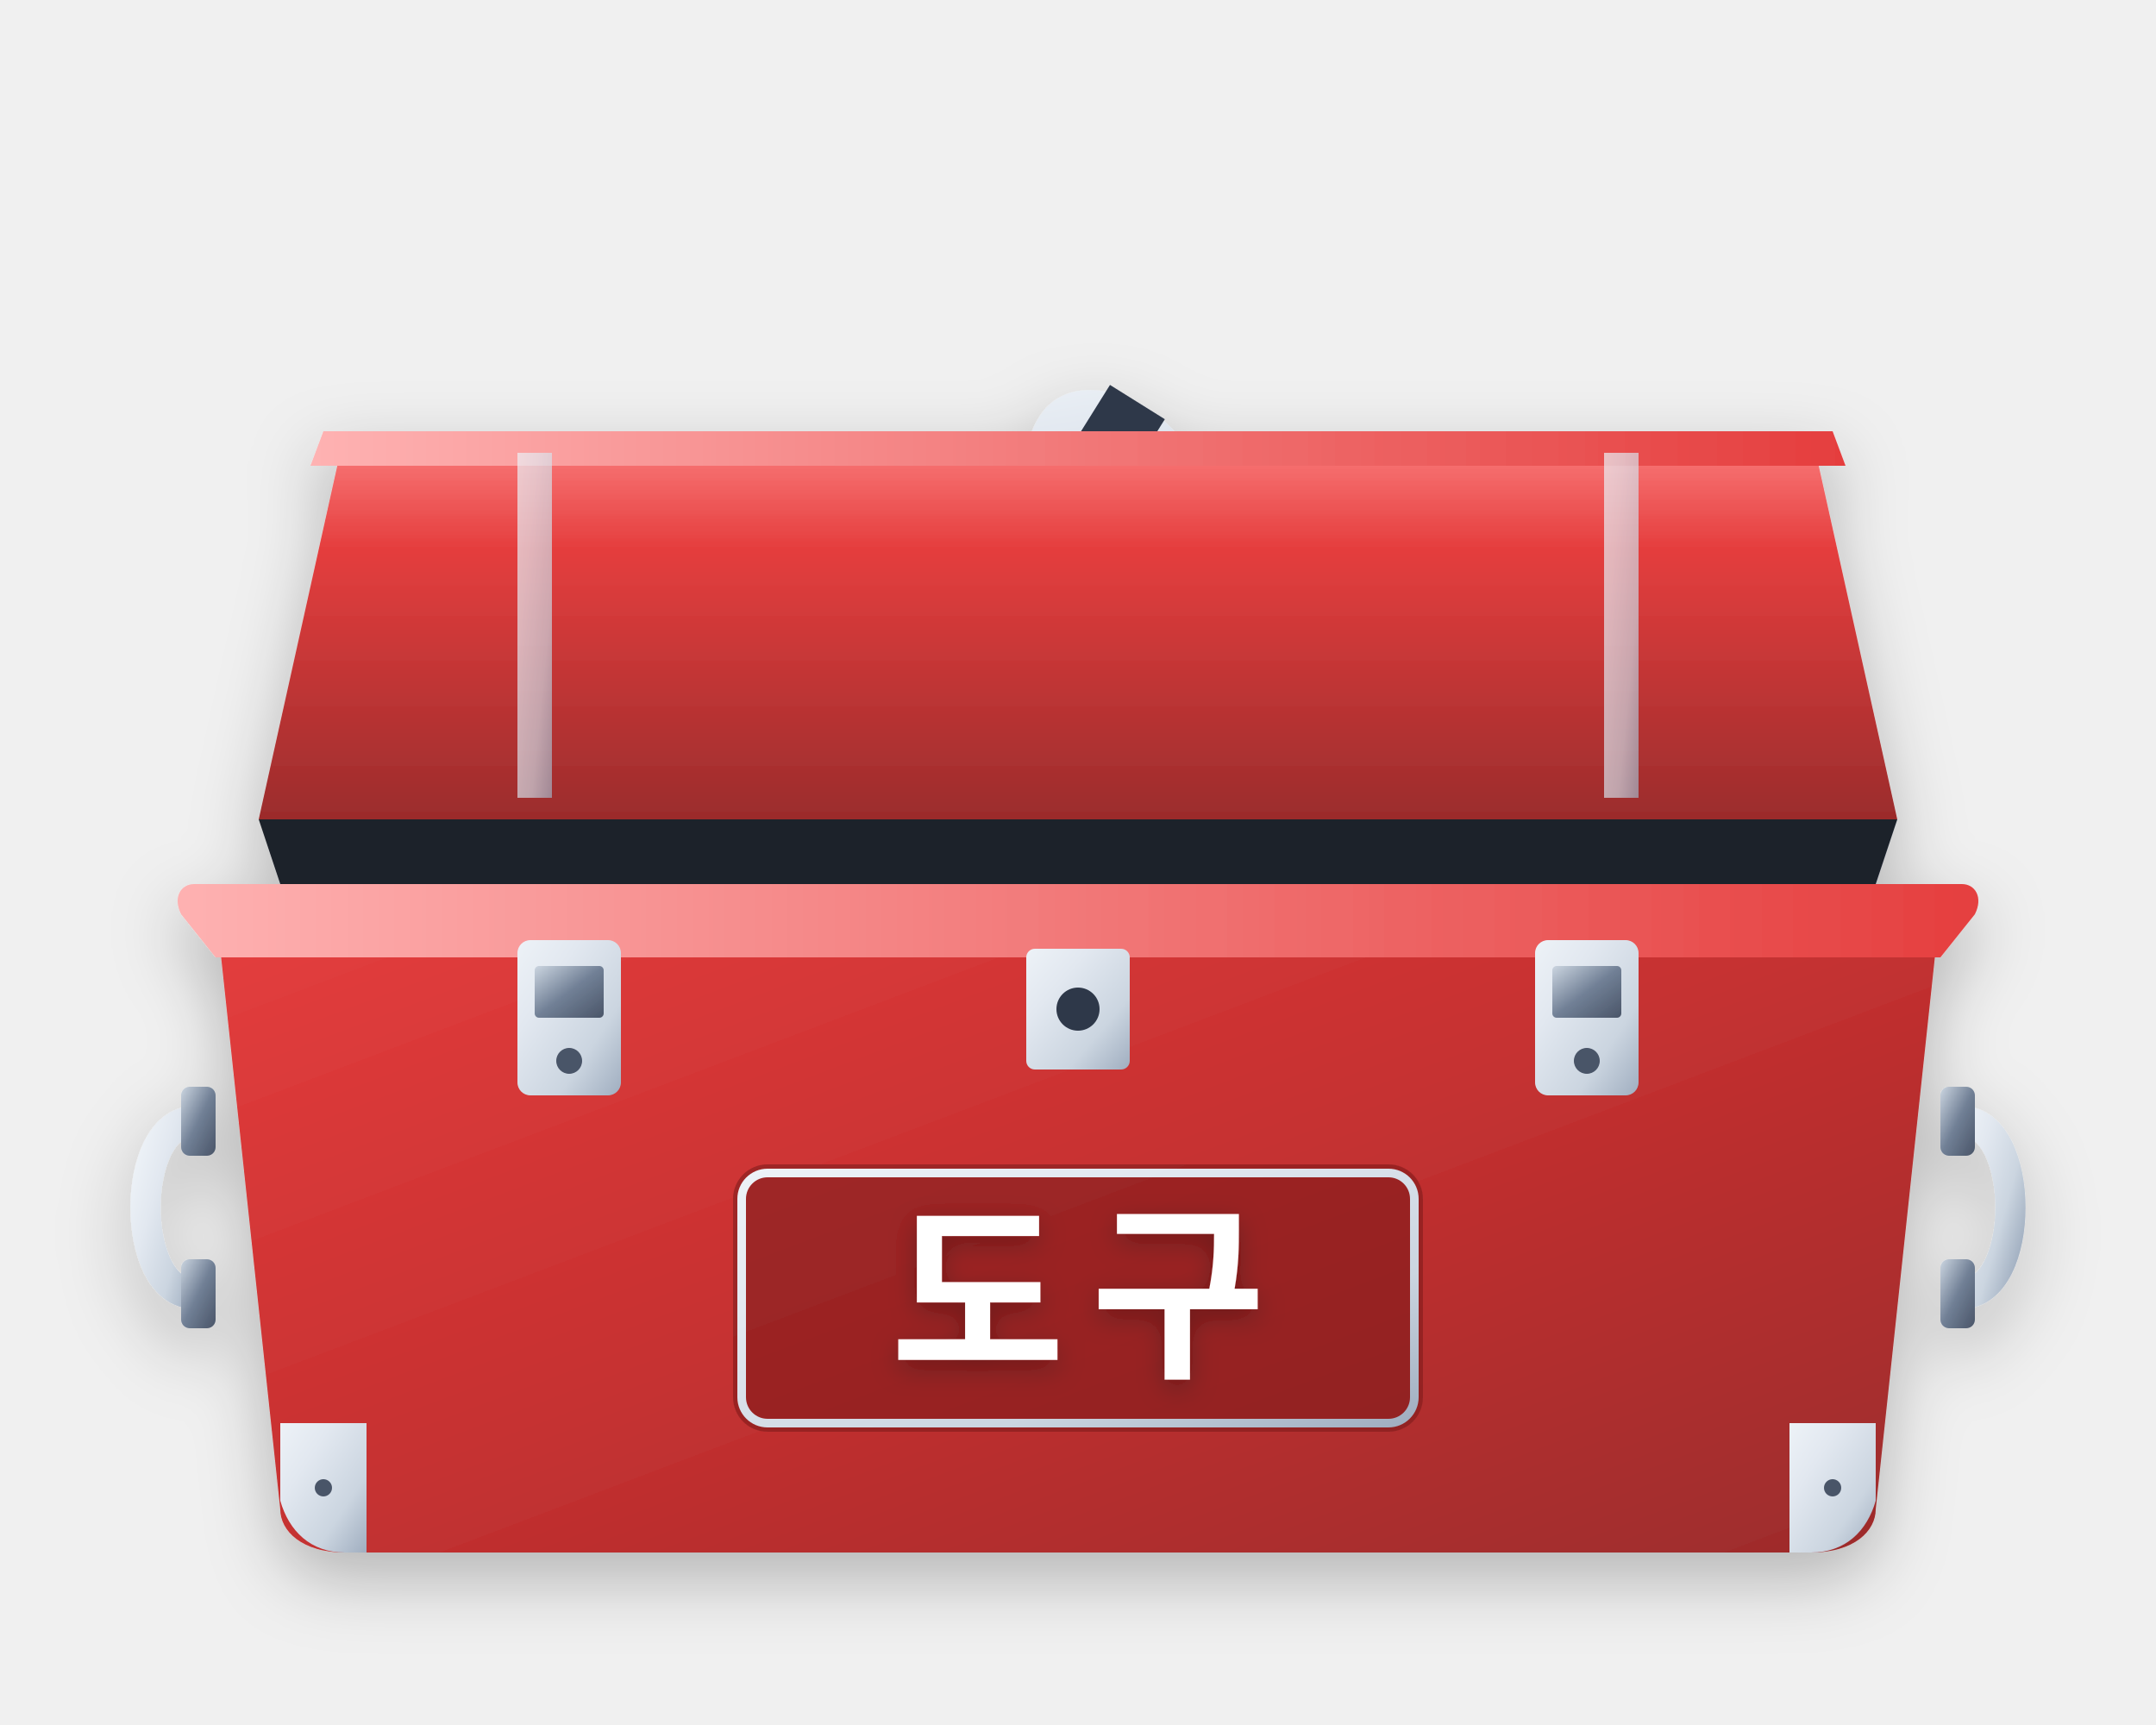
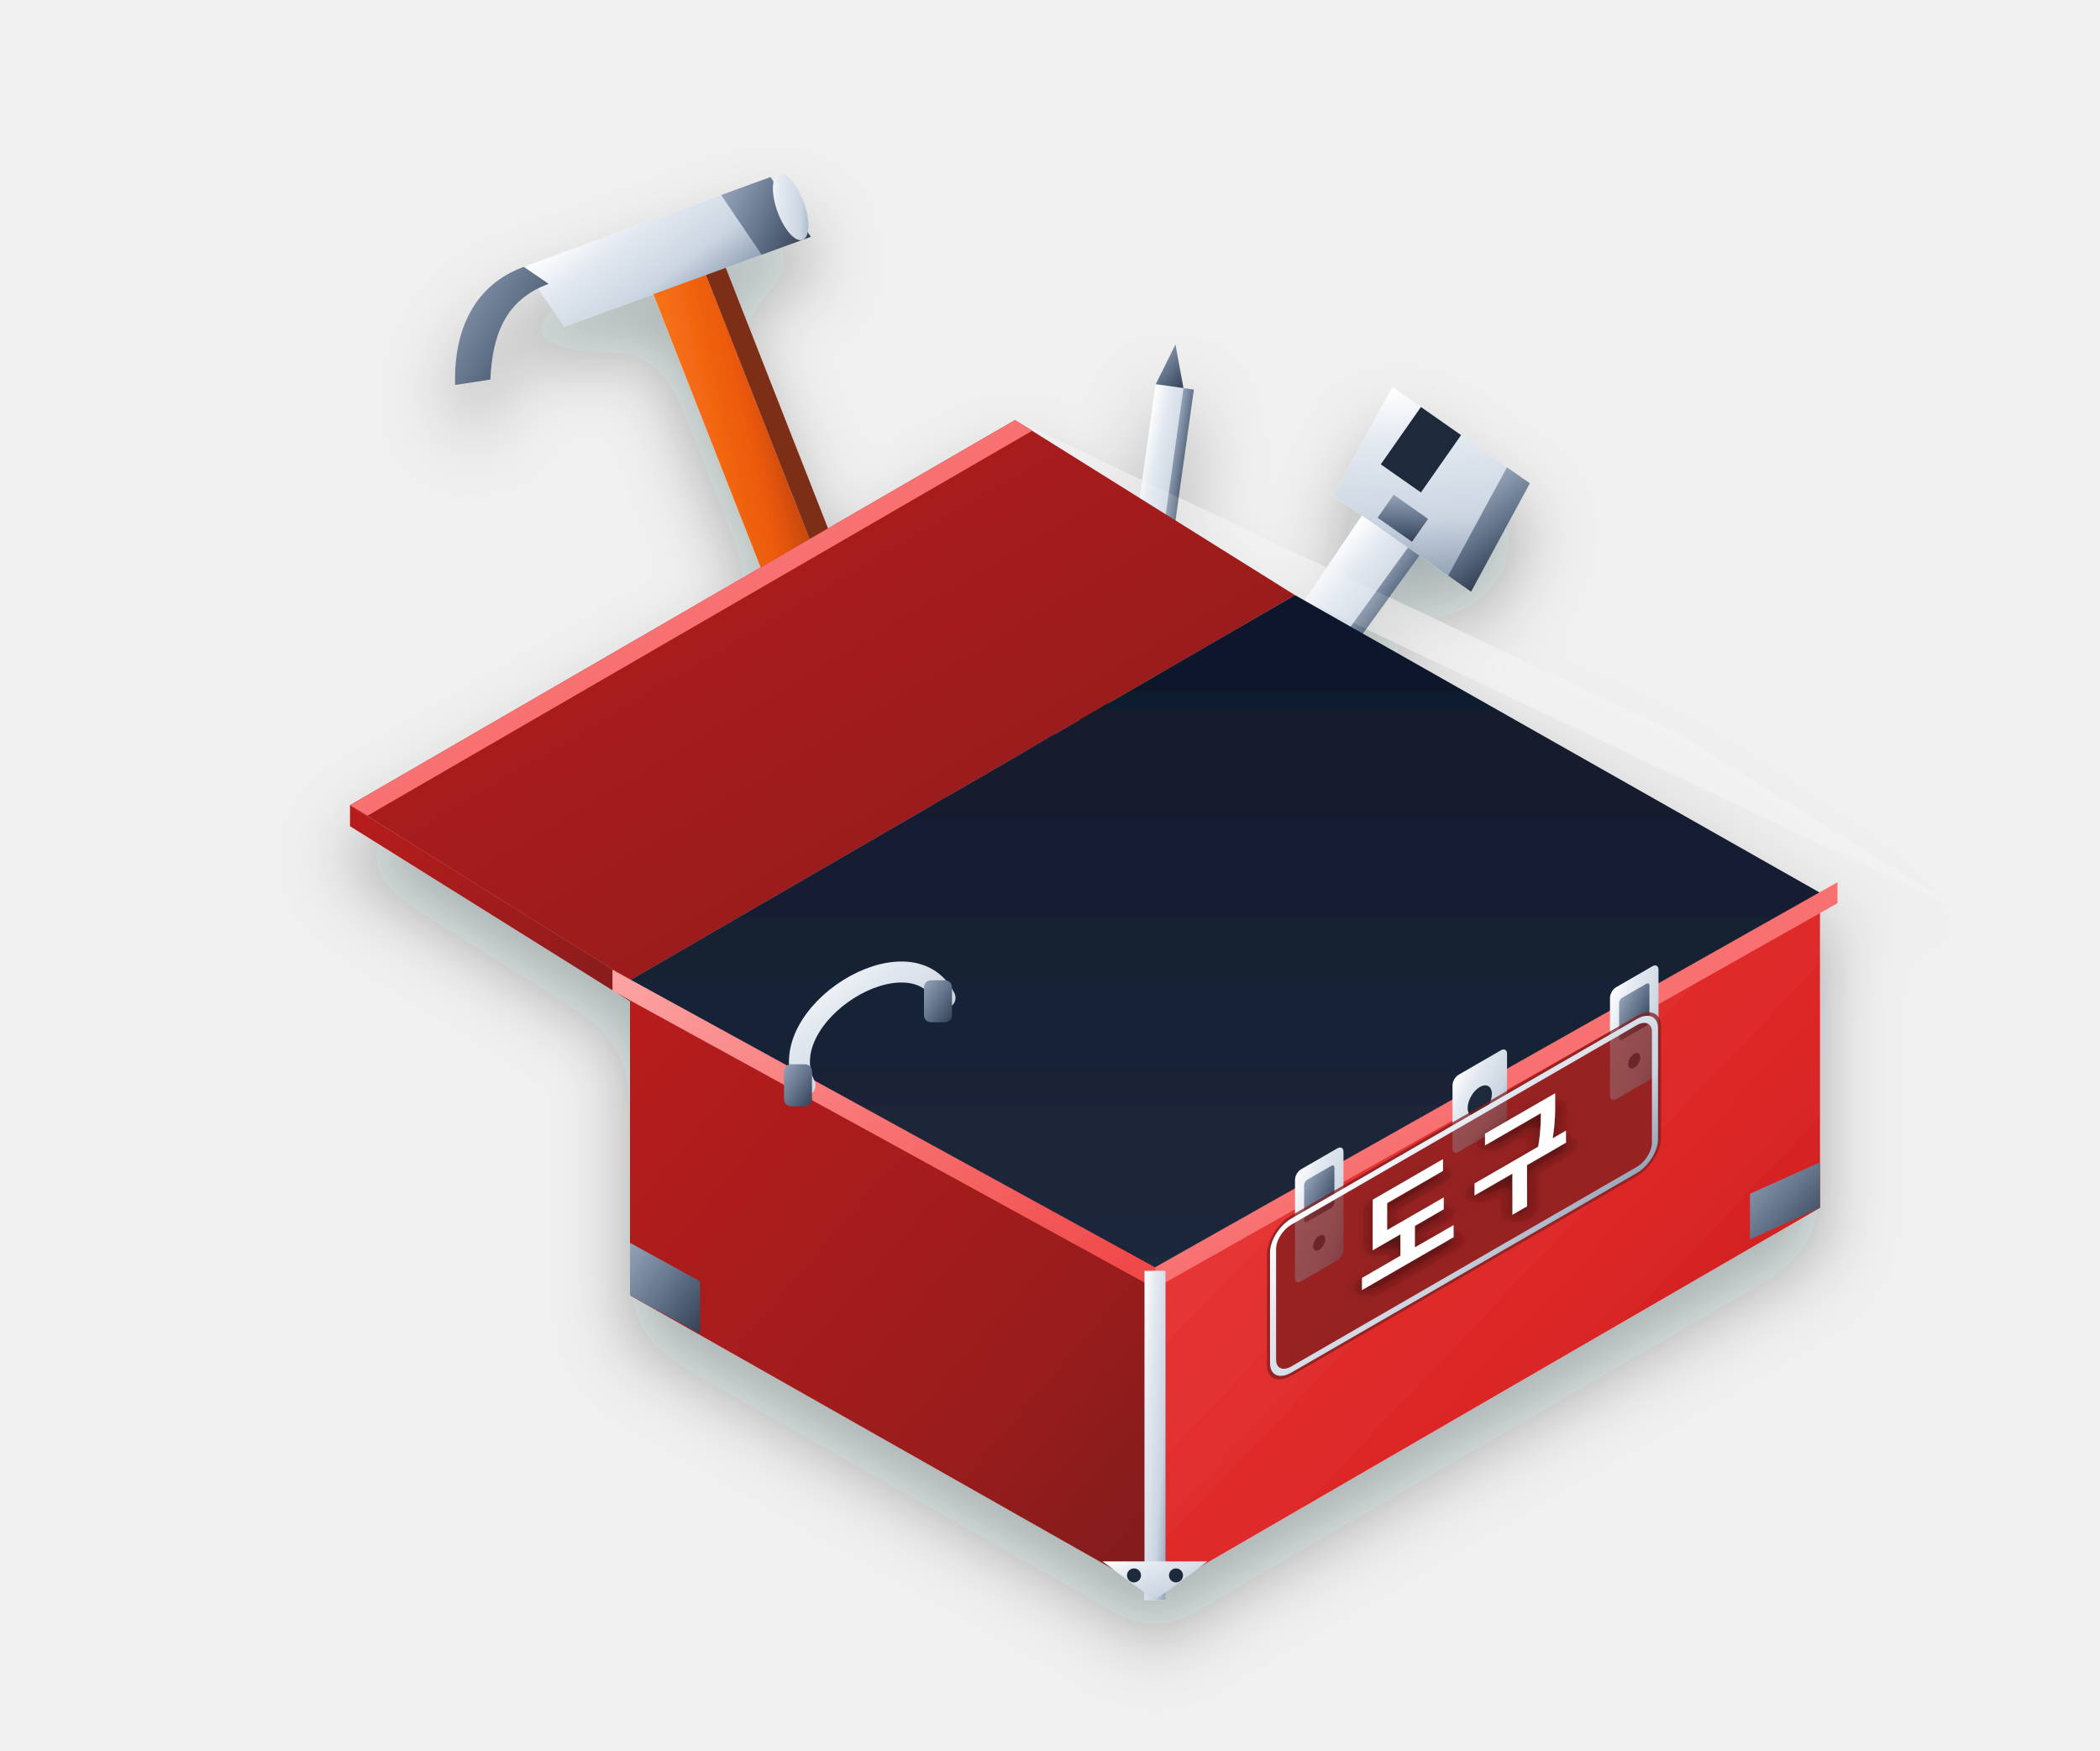
- <svg xmlns="http://www.w3.org/2000/svg" viewBox="0 0 500 400" width="100%" height="100%">
+ <svg xmlns="http://www.w3.org/2000/svg" viewBox="0 0 600 500" width="100%" height="100%">
  <defs>
-     <linearGradient id="redBody" x1="0%" y1="0%" x2="100%" y2="100%">
-       <stop offset="0%" stop-color="#e53e3e" />
-       <stop offset="50%" stop-color="#c53030" />
-       <stop offset="100%" stop-color="#9b2c2c" />
+     <linearGradient id="isoRedFront" x1="0%" y1="0%" x2="100%" y2="100%">
+       <stop offset="0%" stop-color="#ef4444" />
+       <stop offset="60%" stop-color="#dc2626" />
+       <stop offset="100%" stop-color="#b91c1c" />
    </linearGradient>
-     <linearGradient id="redLid" x1="0%" y1="0%" x2="0%" y2="100%">
-       <stop offset="0%" stop-color="#fc8181" />
-       <stop offset="30%" stop-color="#e53e3e" />
-       <stop offset="100%" stop-color="#9b2c2c" />
+     <linearGradient id="isoRedSide" x1="0%" y1="0%" x2="100%" y2="100%">
+       <stop offset="0%" stop-color="#b91c1c" />
+       <stop offset="70%" stop-color="#991b1b" />
+       <stop offset="100%" stop-color="#7f1d1d" />
    </linearGradient>
-     <linearGradient id="redHighlight" x1="0%" y1="0%" x2="100%" y2="0%">
-       <stop offset="0%" stop-color="#feb2b2" />
-       <stop offset="100%" stop-color="#e53e3e" />
+     <linearGradient id="isoRedTop" x1="0%" y1="0%" x2="100%" y2="100%">
+       <stop offset="0%" stop-color="#fca5a5" />
+       <stop offset="50%" stop-color="#f87171" />
+       <stop offset="100%" stop-color="#ef4444" />
    </linearGradient>
-     <linearGradient id="metalSilver" x1="0%" y1="0%" x2="100%" y2="100%">
-       <stop offset="0%" stop-color="#edf2f7" />
+     <linearGradient id="isoMetalLight" x1="0%" y1="0%" x2="100%" y2="100%">
+       <stop offset="0%" stop-color="#ffffff" />
      <stop offset="30%" stop-color="#e2e8f0" />
-       <stop offset="70%" stop-color="#cbd5e0" />
-       <stop offset="100%" stop-color="#a0aec0" />
+       <stop offset="70%" stop-color="#cbd5e1" />
+       <stop offset="100%" stop-color="#94a3b8" />
    </linearGradient>
-     <linearGradient id="metalDark" x1="0%" y1="0%" x2="100%" y2="100%">
-       <stop offset="0%" stop-color="#cbd5e0" />
-       <stop offset="50%" stop-color="#718096" />
-       <stop offset="100%" stop-color="#4a5568" />
+     <linearGradient id="isoMetalDark" x1="0%" y1="0%" x2="100%" y2="100%">
+       <stop offset="0%" stop-color="#94a3b8" />
+       <stop offset="50%" stop-color="#64748b" />
+       <stop offset="100%" stop-color="#334155" />
    </linearGradient>
-     <linearGradient id="woodHandle" x1="0%" y1="0%" x2="100%" y2="0%">
-       <stop offset="0%" stop-color="#dd6b20" />
-       <stop offset="50%" stop-color="#c05621" />
-       <stop offset="100%" stop-color="#7b341e" />
+     <linearGradient id="isoWood" x1="0%" y1="0%" x2="100%" y2="100%">
+       <stop offset="0%" stop-color="#f97316" />
+       <stop offset="50%" stop-color="#ea580c" />
+       <stop offset="100%" stop-color="#9a3412" />
    </linearGradient>
-     <linearGradient id="yellowGrip" x1="0%" y1="0%" x2="100%" y2="0%">
-       <stop offset="0%" stop-color="#f6e05e" />
-       <stop offset="50%" stop-color="#ecc94b" />
-       <stop offset="100%" stop-color="#d69e2e" />
+     <linearGradient id="isoYellow" x1="0%" y1="0%" x2="100%" y2="100%">
+       <stop offset="0%" stop-color="#fde047" />
+       <stop offset="50%" stop-color="#eab308" />
+       <stop offset="100%" stop-color="#ca8a04" />
    </linearGradient>
-     <linearGradient id="blueGrip" x1="0%" y1="0%" x2="100%" y2="0%">
-       <stop offset="0%" stop-color="#4299e1" />
-       <stop offset="100%" stop-color="#2b6cb0" />
+     <linearGradient id="isoBlue" x1="0%" y1="0%" x2="100%" y2="100%">
+       <stop offset="0%" stop-color="#38bdf8" />
+       <stop offset="50%" stop-color="#0284c7" />
+       <stop offset="100%" stop-color="#0369a1" />
    </linearGradient>
-     <filter id="shadow" x="-10%" y="-10%" width="120%" height="120%">
-       <feDropShadow dx="0" dy="6" stdDeviation="8" flood-color="#000000" flood-opacity="0.25" />
+     <linearGradient id="innerCavity" x1="0%" y1="0%" x2="0%" y2="100%">
+       <stop offset="0%" stop-color="#0f172a" />
+       <stop offset="100%" stop-color="#1e293b" />
+     </linearGradient>
+     <filter id="isoDropShadow" x="-20%" y="-20%" width="140%" height="140%">
+       <feDropShadow dx="0" dy="12" stdDeviation="10" flood-color="#0f172a" flood-opacity="0.3" />
    </filter>
-     <filter id="softGlow" x="-20%" y="-20%" width="140%" height="140%">
-       <feDropShadow dx="0" dy="2" stdDeviation="3" flood-color="#000000" flood-opacity="0.3" />
+     <filter id="textGlow" x="-20%" y="-20%" width="140%" height="140%">
+       <feDropShadow dx="0" dy="2" stdDeviation="3" flood-color="#000000" flood-opacity="0.5" />
    </filter>
  </defs>
-   <g filter="url(#shadow)">
-     <g id="tools">
-       <g transform="translate(140, 150) rotate(-28)">
-         <rect x="-10" y="0" width="20" height="150" rx="4" fill="url(#woodHandle)" />
-         <rect x="-10" y="100" width="20" height="45" rx="3" fill="#2d3748" opacity="0.8" />
-         <path d="M -35 -20 L 25 -20 L 30 -12 L 15 -10 L 15 10 L -15 10 L -15 -10 L -30 -5 C -35 0 -40 10 -42 20 L -48 18 C -45 5 -38 -10 -35 -20 Z" fill="url(#metalDark)" />
-         <rect x="25" y="-22" width="10" height="24" rx="2" fill="url(#metalSilver)" />
+   <g filter="url(#isoDropShadow)">
+     <g id="iso-tools-back">
+       <g transform="translate(230, 180) rotate(-20)">
+         <path d="M -8 -110 L 8 -110 L 12 50 L -4 50 Z" fill="url(#isoWood)" />
+         <path d="M 8 -110 L 14 -110 L 18 50 L 12 50 Z" fill="#7c2d12" />
+         <path d="M -4 10 L 12 10 L 14 50 L -4 50 Z" fill="#1e293b" opacity="0.85" />
+         <path d="M -40 -125 L 20 -125 L 25 -105 L -35 -105 Z" fill="url(#isoMetalLight)" />
+         <path d="M 20 -125 L 35 -125 L 40 -105 L 25 -105 Z" fill="url(#isoMetalDark)" />
+         <ellipse cx="37.5" cy="-115" rx="4" ry="10" fill="url(#isoMetalLight)" />
+         <path d="M -40 -125 C -55 -125 -65 -115 -70 -100 L -60 -98 C -55 -110 -48 -118 -35 -118 Z" fill="url(#isoMetalDark)" />
      </g>
-       <g transform="translate(310, 130) rotate(15)">
-         <rect x="-4" y="-20" width="8" height="120" rx="2" fill="url(#metalSilver)" />
-         <path d="M -4 -20 L 0 -28 L 4 -20 Z" fill="url(#metalDark)" />
-         <path d="M -12 60 L 12 60 L 14 110 C 14 120 10 130 0 130 C -10 130 -14 120 -14 110 Z" fill="url(#yellowGrip)" />
-         <rect x="-12" y="72" width="24" height="6" rx="2" fill="#1a202c" />
-         <rect x="-13" y="86" width="26" height="6" rx="2" fill="#1a202c" />
-         <rect x="-12" y="100" width="24" height="6" rx="2" fill="#1a202c" />
+       <g transform="translate(330, 140) rotate(8)">
+         <rect x="-4" y="-30" width="8" height="110" fill="url(#isoMetalLight)" />
+         <rect x="4" y="-30" width="3" height="110" fill="url(#isoMetalDark)" />
+         <path d="M -4 -30 L 0 -42 L 4 -30 Z" fill="url(#isoMetalDark)" />
+         <path d="M -14 50 L 14 50 L 12 110 L -10 110 Z" fill="url(#isoYellow)" />
+         <path d="M 14 50 L 20 50 L 18 110 L 12 110 Z" fill="#854d0e" />
+         <rect x="-13" y="62" width="31" height="6" rx="1" fill="#0f172a" />
+         <rect x="-12" y="78" width="30" height="6" rx="1" fill="#0f172a" />
+         <rect x="-11" y="94" width="28" height="6" rx="1" fill="#0f172a" />
      </g>
-       <g transform="translate(250, 120) rotate(32)">
-         <path d="M -8 20 L 8 20 L 6 140 C 6 145 0 148 -6 145 Z" fill="url(#metalSilver)" />
-         <circle cx="0" cy="132" r="4" fill="#718096" />
-         <path d="M -20 -15 C -20 -35 20 -35 20 -15 C 20 -5 12 5 0 5 C -12 5 -20 -5 -20 -15 Z" fill="url(#metalSilver)" />
-         <path d="M -10 -30 L 5 -30 L 5 -10 L -10 -10 Z" fill="#2d3748" />
-         <rect x="-4" y="-8" width="12" height="8" rx="1" fill="url(#metalDark)" />
+       <g transform="translate(390, 160) rotate(35)">
+         <path d="M -8 -10 L 8 -10 L 6 110 L -6 110 Z" fill="url(#isoMetalLight)" />
+         <path d="M 8 -10 L 12 -10 L 10 110 L 6 110 Z" fill="url(#isoMetalDark)" />
+         <path d="M -22 -45 L 18 -45 L 22 -10 L -18 -10 Z" fill="url(#isoMetalLight)" />
+         <path d="M 18 -45 L 26 -45 L 30 -10 L 22 -10 Z" fill="url(#isoMetalDark)" />
+         <path d="M -12 -45 L 2 -45 L 2 -25 L -12 -25 Z" fill="#1e293b" />
+         <rect x="-4" y="-20" width="12" height="8" fill="url(#isoMetalDark)" />
      </g>
-       <g transform="translate(180, 135) rotate(-12)">
-         <path d="M -12 30 C -15 60 -18 90 -12 120" stroke="url(#blueGrip)" stroke-width="10" stroke-linecap="round" fill="none" />
-         <path d="M 12 30 C 15 60 18 90 12 120" stroke="url(#blueGrip)" stroke-width="10" stroke-linecap="round" fill="none" />
-         <circle cx="0" cy="25" r="10" fill="url(#metalDark)" />
-         <circle cx="0" cy="25" r="4" fill="url(#metalSilver)" />
-         <path d="M -8 18 L -4 -10 L 0 25 L 4 -10 L 8 18 Z" fill="url(#metalSilver)" />
+       <g transform="translate(270, 165) rotate(-12)">
+         <path d="M -14 20 C -18 50 -20 80 -12 110" stroke="url(#isoBlue)" stroke-width="10" stroke-linecap="round" fill="none" />
+         <path d="M 12 20 C 18 50 20 80 12 110" stroke="url(#isoBlue)" stroke-width="10" stroke-linecap="round" fill="none" />
+         <ellipse cx="0" cy="15" rx="10" ry="8" fill="url(#isoMetalDark)" />
+         <ellipse cx="0" cy="15" rx="4" ry="3" fill="url(#isoMetalLight)" />
+         <path d="M -8 8 L -4 -25 L 0 15 L 4 -25 L 8 8 Z" fill="url(#isoMetalLight)" />
      </g>
    </g>
-     <g id="toolbox">
-       <path d="M 60 190 L 440 190 L 430 220 L 70 220 Z" fill="#1a202c" />
-       <path d="M 60 190 L 80 100 L 420 100 L 440 190 Z" fill="url(#redLid)" />
-       <path d="M 75 100 L 425 100 L 428 108 L 72 108 Z" fill="url(#redHighlight)" />
-       <rect x="120" y="105" width="8" height="80" fill="url(#metalSilver)" opacity="0.7" />
-       <rect x="372" y="105" width="8" height="80" fill="url(#metalSilver)" opacity="0.7" />
-       <path d="M 50 210 L 450 210 L 435 350 C 435 355 430 360 420 360 L 80 360 C 70 360 65 355 65 350 Z" fill="url(#redBody)" />
-       <path d="M 45 205 L 455 205 C 458 205 460 208 458 212 L 450 222 L 50 222 L 42 212 C 40 208 42 205 45 205 Z" fill="url(#redHighlight)" />
-       <path d="M 45 260 C 30 260 30 300 45 300" stroke="url(#metalSilver)" stroke-width="7" stroke-linecap="round" fill="none" />
-       <rect x="42" y="252" width="8" height="16" rx="2" fill="url(#metalDark)" />
-       <rect x="42" y="292" width="8" height="16" rx="2" fill="url(#metalDark)" />
-       <path d="M 455 260 C 470 260 470 300 455 300" stroke="url(#metalSilver)" stroke-width="7" stroke-linecap="round" fill="none" />
-       <rect x="450" y="252" width="8" height="16" rx="2" fill="url(#metalDark)" />
-       <rect x="450" y="292" width="8" height="16" rx="2" fill="url(#metalDark)" />
-       <rect x="120" y="218" width="24" height="36" rx="3" fill="url(#metalSilver)" />
-       <rect x="124" y="224" width="16" height="12" rx="1" fill="url(#metalDark)" />
-       <circle cx="132" cy="246" r="3" fill="#4a5568" />
-       <rect x="356" y="218" width="24" height="36" rx="3" fill="url(#metalSilver)" />
-       <rect x="360" y="224" width="16" height="12" rx="1" fill="url(#metalDark)" />
-       <circle cx="368" cy="246" r="3" fill="#4a5568" />
-       <rect x="238" y="220" width="24" height="28" rx="2" fill="url(#metalSilver)" />
-       <circle cx="250" cy="234" r="5" fill="#2d3748" />
-       <path d="M 65 330 L 85 330 L 85 360 L 80 360 C 72 360 67 355 65 348 Z" fill="url(#metalSilver)" />
-       <circle cx="75" cy="345" r="2" fill="#4a5568" />
-       <path d="M 435 330 L 415 330 L 415 360 L 420 360 C 428 360 433 355 435 348 Z" fill="url(#metalSilver)" />
-       <circle cx="425" cy="345" r="2" fill="#4a5568" />
-       <rect x="170" y="270" width="160" height="62" rx="8" fill="#7f1d1d" opacity="0.6" />
-       <rect x="172" y="272" width="156" height="58" rx="6" fill="none" stroke="url(#metalSilver)" stroke-width="2" />
-       <text x="250" y="316" font-family="'Noto Sans KR', 'Malgun Gothic', 'Apple SD Gothic Neo', sans-serif, system-ui" font-size="44" font-weight="900" fill="#ffffff" text-anchor="middle" letter-spacing="6" filter="url(#softGlow)">도구</text>
+     <g id="iso-toolbox-body">
+       <path d="M 180 280 L 100 230 L 290 120 L 370 170 Z" fill="url(#isoRedSide)" />
+       <path d="M 370 170 L 290 120 L 480 210 L 560 260 Z" opacity="0.15" fill="#ffffff" />
+       <path d="M 100 230 L 290 120 L 295 123 L 105 233 Z" fill="url(#isoRedTop)" />
+       <path d="M 100 230 L 180 280 L 180 286 L 100 236 Z" fill="url(#isoRedSide)" />
+       <path d="M 180 280 L 370 170 L 520 255 L 330 365 Z" fill="url(#innerCavity)" />
+       <path d="M 180 280 L 330 365 L 330 455 L 180 370 Z" fill="url(#isoRedSide)" />
+       <path d="M 330 365 L 520 255 L 520 345 L 330 455 Z" fill="url(#isoRedFront)" />
+       <path d="M 175 277 L 330 362 L 330 368 L 175 283 Z" fill="url(#isoRedTop)" />
+       <path d="M 330 362 L 525 252 L 525 258 L 330 368 Z" fill="url(#isoRedTop)" />
+       <path d="M 327 363 L 333 363 L 333 457 L 327 457 Z" fill="url(#isoMetalLight)" />
+       <path d="M 180 355 L 200 366 L 200 381 L 180 370 Z" fill="url(#isoMetalDark)" />
+       <path d="M 315 446 L 345 446 L 330 457 Z" fill="url(#isoMetalLight)" />
+       <circle cx="324" cy="450" r="2" fill="#1e293b" />
+       <circle cx="336" cy="450" r="2" fill="#1e293b" />
+       <path d="M 520 332 L 500 341 L 500 354 L 520 345 Z" fill="url(#isoMetalDark)" />
+       <g transform="translate(370, 335) matrix(0.866, -0.5, 0, 1, 0, 0)">
+         <rect x="0" y="0" width="16" height="32" rx="2" fill="url(#isoMetalLight)" />
+         <rect x="3" y="4" width="10" height="12" rx="1" fill="url(#isoMetalDark)" />
+         <circle cx="8" cy="24" r="2" fill="#334155" />
+       </g>
+       <g transform="translate(460, 283) matrix(0.866, -0.5, 0, 1, 0, 0)">
+         <rect x="0" y="0" width="16" height="32" rx="2" fill="url(#isoMetalLight)" />
+         <rect x="3" y="4" width="10" height="12" rx="1" fill="url(#isoMetalDark)" />
+         <circle cx="8" cy="24" r="2" fill="#334155" />
+       </g>
+       <g transform="translate(415, 308) matrix(0.866, -0.5, 0, 1, 0, 0)">
+         <rect x="0" y="0" width="18" height="22" rx="2" fill="url(#isoMetalLight)" />
+         <circle cx="9" cy="11" r="4" fill="#1e293b" />
+       </g>
+       <path d="M 230 310 C 220 290 260 265 270 285" stroke="url(#isoMetalLight)" stroke-width="6" stroke-linecap="round" fill="none" />
+       <rect x="224" y="304" width="8" height="12" rx="2" fill="url(#isoMetalDark)" />
+       <rect x="264" y="280" width="8" height="12" rx="2" fill="url(#isoMetalDark)" />
+       <g transform="matrix(0.866, -0.5, 0, 0.88, 362, 382)">
+         <rect x="0" y="-35" width="130" height="52" rx="8" fill="#7f1d1d" opacity="0.75" />
+         <rect x="2" y="-33" width="126" height="48" rx="6" fill="none" stroke="url(#isoMetalLight)" stroke-width="2" />
+         <text x="65" y="3" font-family="'Noto Sans KR', 'Malgun Gothic', 'Apple SD Gothic Neo', sans-serif, system-ui" font-size="36" font-weight="900" fill="#ffffff" text-anchor="middle" letter-spacing="4" filter="url(#textGlow)">도구</text>
+       </g>
    </g>
  </g>
</svg>
